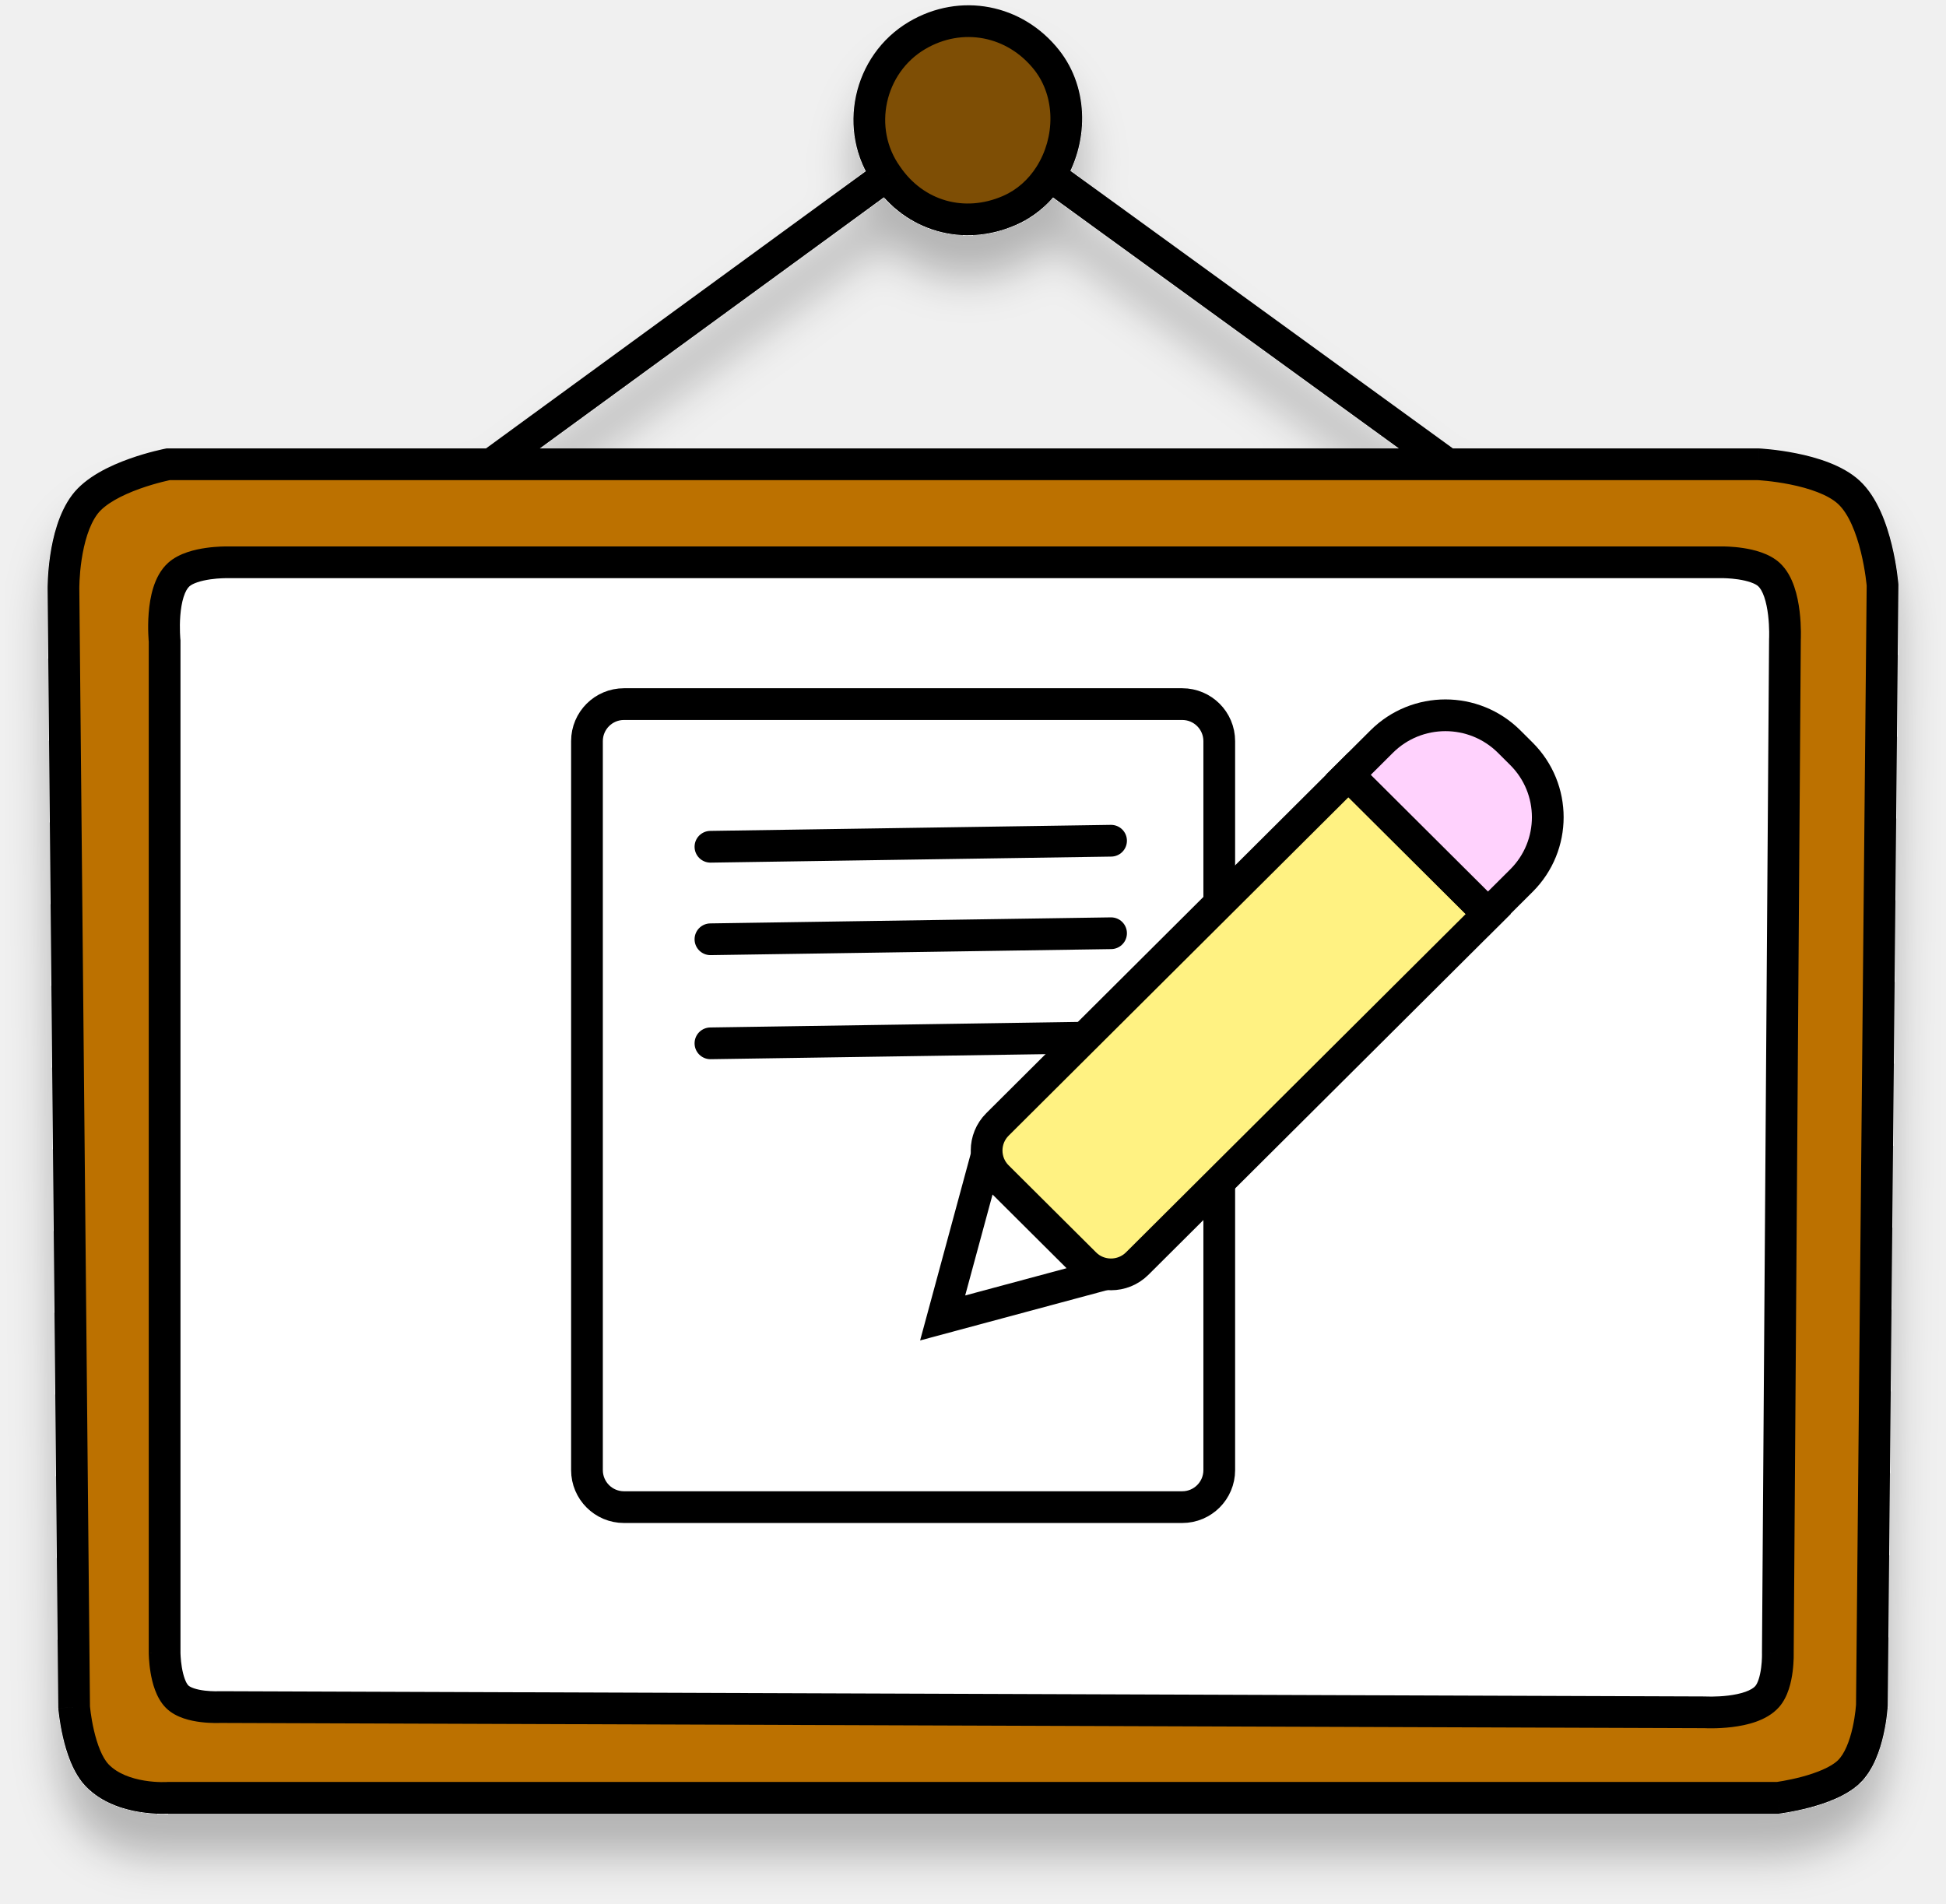
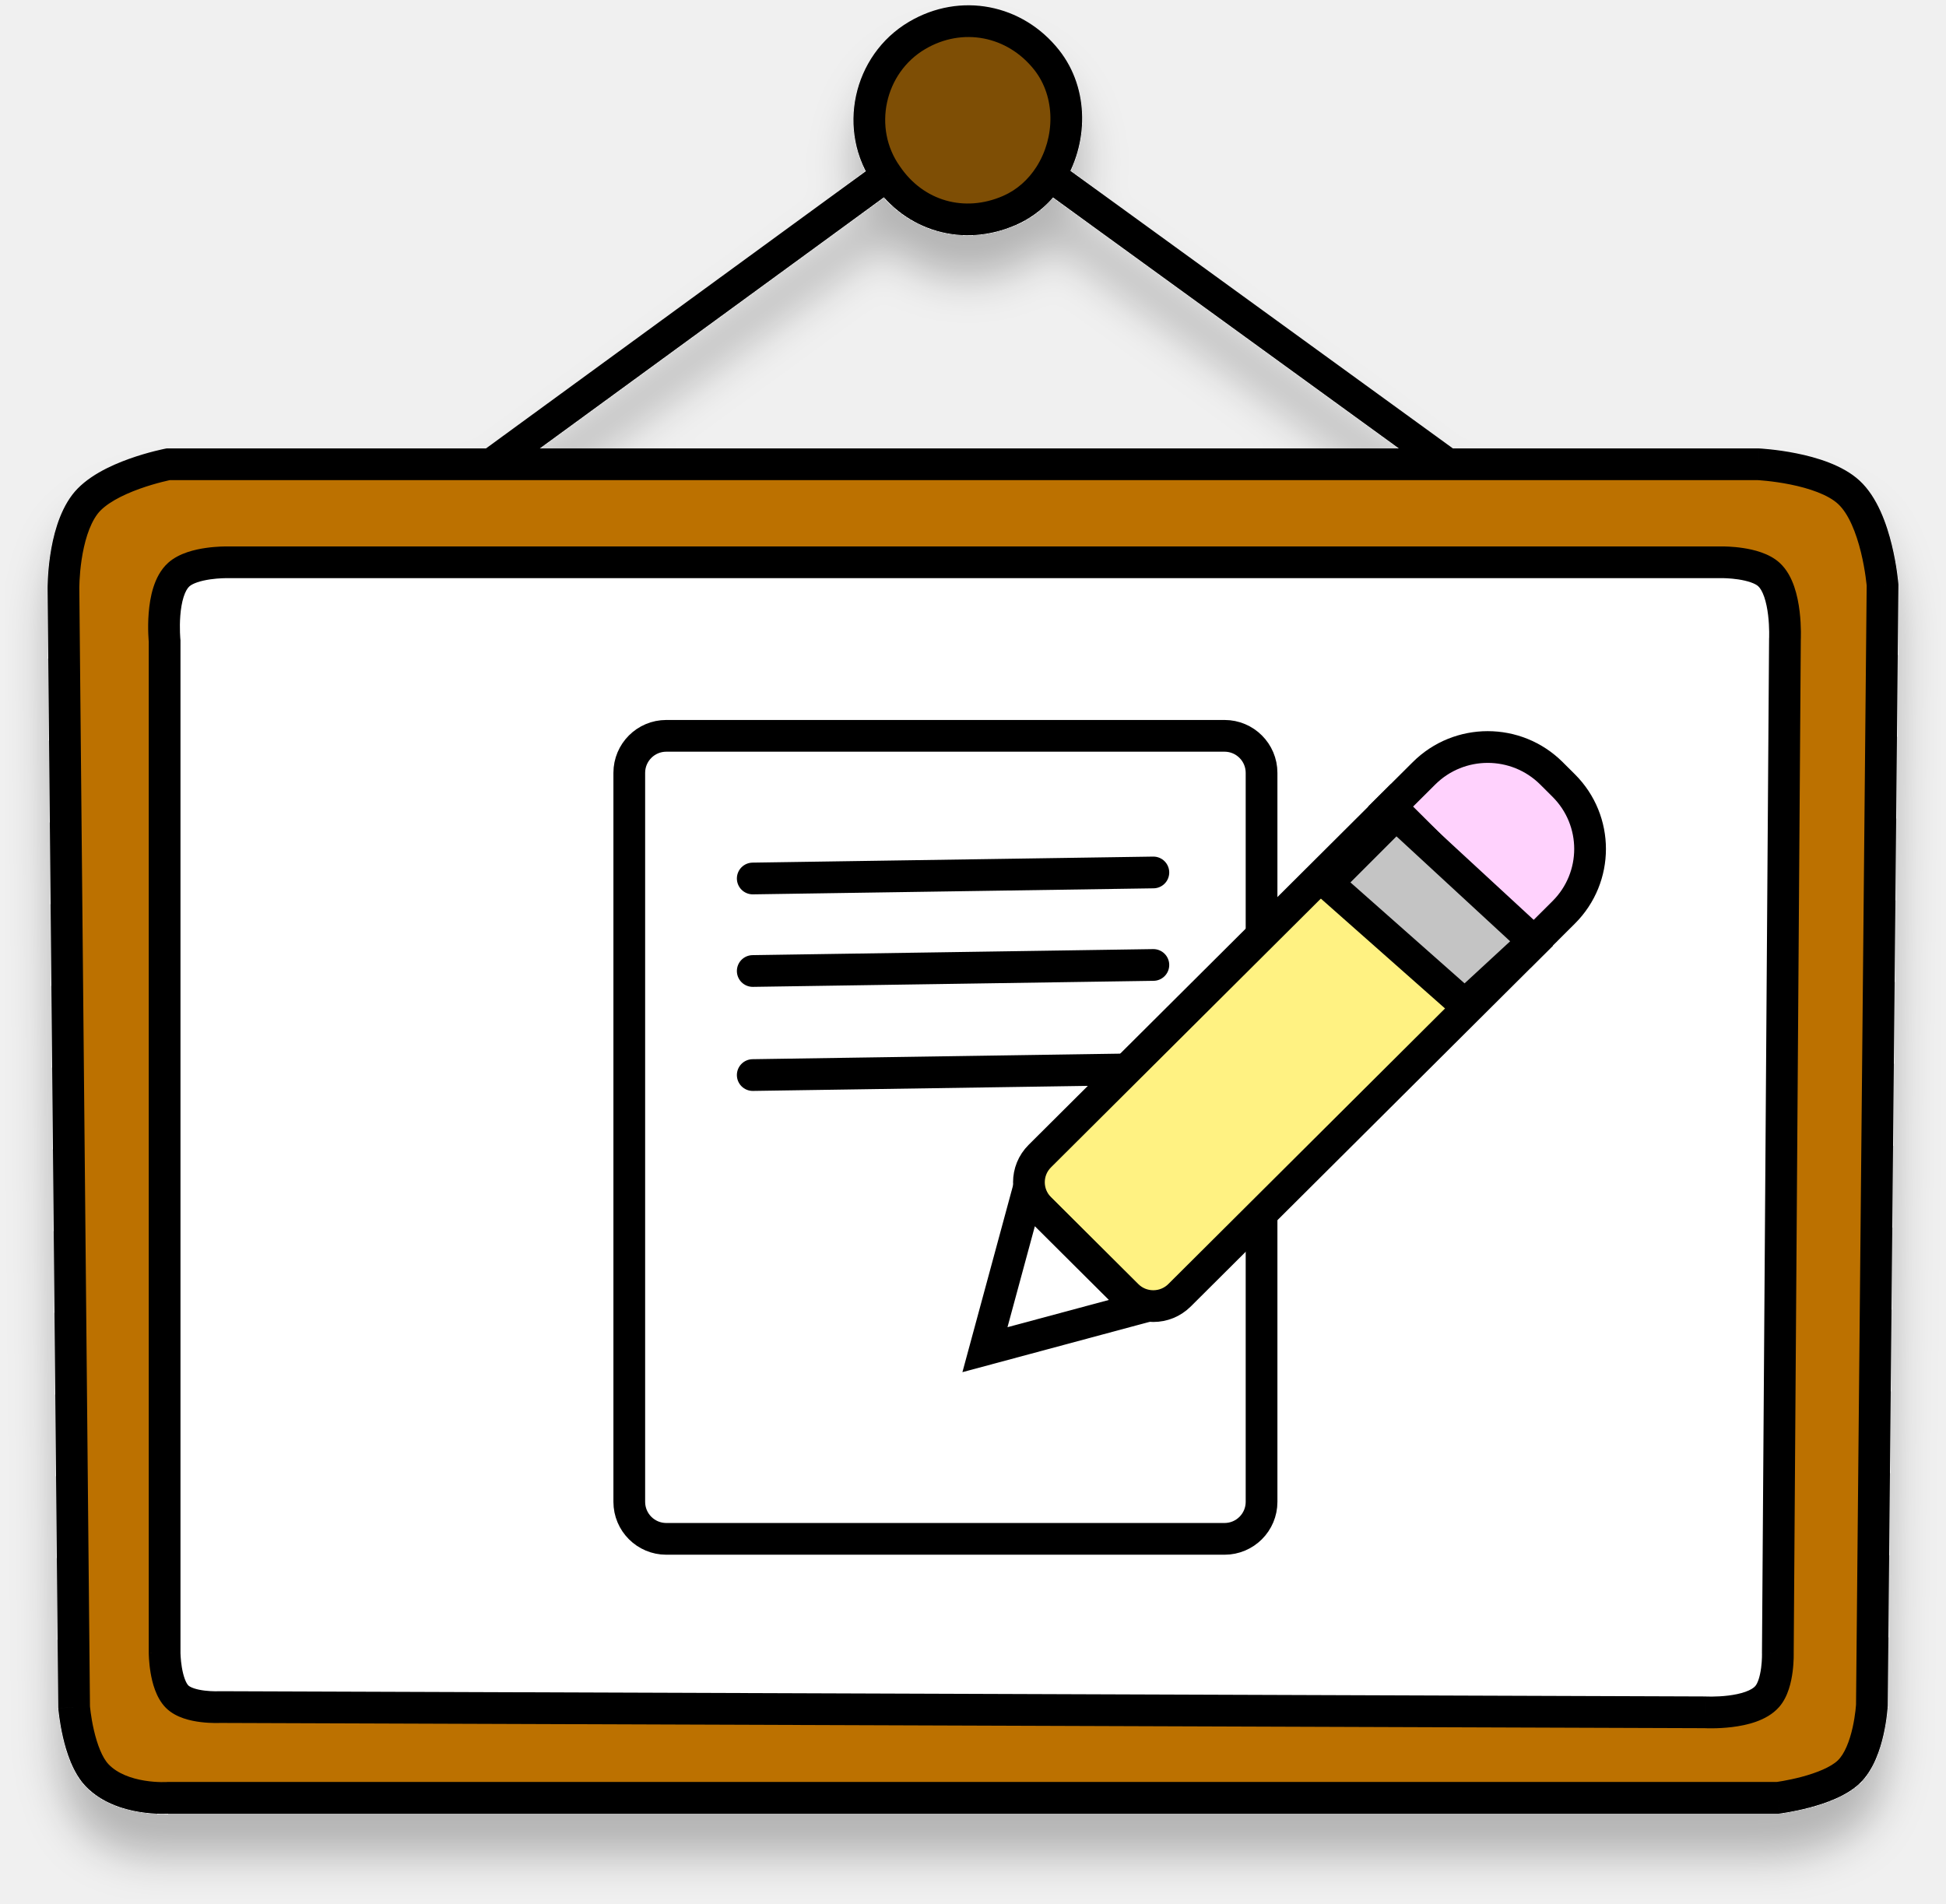
<svg xmlns="http://www.w3.org/2000/svg" width="184" height="180" viewBox="0 0 184 180" fill="none">
  <g filter="url(#filter0_d_271_36)">
    <path fill-rule="evenodd" clip-rule="evenodd" d="M8.014 47.705C5.946 50.457 6 55.649 6 55.649L7.007 161.406C7.007 161.406 7.372 165.969 9.188 167.86C11.541 170.31 15.9 169.986 15.9 169.986H168.1C168.1 169.986 172.881 169.386 174.812 167.529C176.763 165.653 176.993 161.214 176.993 161.214L177.497 108.266L178 55.318C178 55.318 177.505 49.033 174.812 46.546C172.254 44.186 166.254 43.898 166.254 43.898H136.888H46.441H15.901C15.901 43.898 10.025 45.028 8.014 47.705ZM16.907 54.325C15.088 55.952 15.565 60.614 15.565 60.614V156.275C15.565 156.275 15.575 159.231 16.74 160.413C17.869 161.559 20.767 161.406 20.767 161.406L161.22 161.902C161.22 161.902 165.57 162.148 167.093 160.413C168.195 159.156 168.1 156.275 168.1 156.275L168.435 108.362L168.771 60.449C168.771 60.449 169.004 55.925 167.261 54.325C165.969 53.139 162.898 53.166 162.898 53.166H21.438C21.438 53.166 18.262 53.114 16.907 54.325Z" fill="#BC7100" />
    <path d="M15.565 60.614C15.565 60.614 15.088 55.952 16.907 54.325C18.262 53.114 21.438 53.166 21.438 53.166H162.898C162.898 53.166 165.969 53.139 167.261 54.325C169.004 55.925 168.771 60.449 168.771 60.449L168.435 108.362L168.1 156.275C168.1 156.275 168.195 159.156 167.093 160.413C165.57 162.148 161.22 161.902 161.22 161.902L20.767 161.406C20.767 161.406 17.869 161.559 16.74 160.413C15.575 159.231 15.565 156.275 15.565 156.275V60.614Z" fill="white" />
    <path d="M86.714 3.35C82.115 6.064 80.779 12.266 83.862 16.59C86.481 20.448 91.135 21.779 95.44 19.9C97.058 19.195 98.348 18.016 99.259 16.59C101.337 13.339 101.444 8.804 98.964 5.667C95.969 1.879 90.894 0.883 86.714 3.35Z" fill="#7E4E05" />
    <path d="M6 55.649L7.5 55.635L7.5 55.633L6 55.649ZM8.014 47.705L9.213 48.606L9.213 48.606L8.014 47.705ZM15.901 43.898V42.398H15.758L15.617 42.425L15.901 43.898ZM166.254 43.898L166.325 42.4L166.29 42.398H166.254V43.898ZM174.812 46.546L175.829 45.444L174.812 46.546ZM178 55.318L179.5 55.332L179.501 55.266L179.495 55.2L178 55.318ZM176.993 161.214L178.491 161.292L178.493 161.26L178.493 161.228L176.993 161.214ZM174.812 167.529L173.772 166.448L173.772 166.448L174.812 167.529ZM168.1 169.986V171.486H168.193L168.286 171.474L168.1 169.986ZM15.9 169.986V168.486H15.845L15.789 168.49L15.9 169.986ZM9.188 167.86L8.107 168.899L9.188 167.86ZM7.007 161.406L5.507 161.42L5.507 161.473L5.512 161.525L7.007 161.406ZM83.862 16.59L85.103 15.748L85.093 15.733L85.083 15.72L83.862 16.59ZM86.714 3.35L85.952 2.058L86.714 3.35ZM98.964 5.667L100.141 4.737L98.964 5.667ZM95.44 19.9L96.04 21.275L95.44 19.9ZM99.259 16.59L97.995 15.783L99.259 16.59ZM15.565 60.614H17.065V60.537L17.057 60.461L15.565 60.614ZM16.907 54.325L17.907 55.443L16.907 54.325ZM21.438 53.166L21.413 54.666L21.426 54.666H21.438V53.166ZM162.898 53.166V54.666L162.911 54.666L162.898 53.166ZM167.261 54.325L168.275 53.22L168.275 53.22L167.261 54.325ZM168.771 60.449L167.273 60.371L167.271 60.405L167.271 60.438L168.771 60.449ZM168.1 156.275L166.6 156.264L166.599 156.295L166.6 156.325L168.1 156.275ZM167.093 160.413L168.22 161.402L168.22 161.402L167.093 160.413ZM161.22 161.902L161.304 160.404L161.265 160.402L161.225 160.402L161.22 161.902ZM20.767 161.406L20.772 159.906L20.73 159.906L20.688 159.908L20.767 161.406ZM16.74 160.413L15.671 161.465L15.671 161.465L16.74 160.413ZM15.565 156.275H14.065L14.065 156.28L15.565 156.275ZM168.435 108.362L166.935 108.351L166.935 108.351L168.435 108.362ZM177.497 108.266L178.996 108.28L178.996 108.28L177.497 108.266ZM6 55.649C7.5 55.633 7.5 55.634 7.5 55.634C7.5 55.634 7.5 55.634 7.5 55.634C7.5 55.635 7.5 55.635 7.5 55.635C7.5 55.635 7.5 55.635 7.5 55.635C7.5 55.634 7.5 55.632 7.5 55.628C7.5 55.622 7.5 55.61 7.5 55.594C7.5 55.563 7.5 55.513 7.502 55.447C7.504 55.315 7.509 55.118 7.522 54.872C7.547 54.378 7.601 53.693 7.715 52.931C7.952 51.346 8.413 49.672 9.213 48.606L6.815 46.804C5.547 48.491 5.002 50.788 4.748 52.488C4.617 53.368 4.555 54.152 4.526 54.718C4.511 55.001 4.505 55.232 4.502 55.395C4.501 55.476 4.5 55.54 4.5 55.586C4.5 55.609 4.5 55.627 4.5 55.64C4.5 55.647 4.5 55.652 4.5 55.656C4.5 55.658 4.5 55.66 4.5 55.661C4.5 55.662 4.5 55.663 4.5 55.663C4.5 55.664 4.5 55.664 4.5 55.664C4.5 55.664 4.5 55.665 6 55.649ZM9.213 48.606C9.929 47.652 11.515 46.82 13.218 46.21C14.021 45.922 14.771 45.71 15.32 45.571C15.594 45.501 15.815 45.45 15.966 45.417C16.041 45.401 16.098 45.389 16.136 45.381C16.154 45.377 16.168 45.375 16.176 45.373C16.18 45.372 16.183 45.372 16.184 45.371C16.185 45.371 16.185 45.371 16.185 45.371C16.185 45.371 16.185 45.371 16.185 45.371C16.184 45.371 16.184 45.371 16.184 45.371C16.184 45.371 16.184 45.371 15.901 43.898C15.617 42.425 15.617 42.425 15.617 42.425C15.617 42.425 15.616 42.426 15.616 42.426C15.616 42.426 15.615 42.426 15.614 42.426C15.613 42.426 15.611 42.427 15.609 42.427C15.604 42.428 15.599 42.429 15.592 42.43C15.577 42.433 15.558 42.437 15.533 42.442C15.483 42.453 15.412 42.467 15.323 42.487C15.144 42.526 14.891 42.584 14.582 42.663C13.967 42.819 13.122 43.057 12.205 43.386C10.466 44.009 8.109 45.081 6.815 46.804L9.213 48.606ZM166.254 43.898C166.182 45.397 166.182 45.397 166.181 45.397C166.181 45.397 166.181 45.397 166.181 45.397C166.181 45.397 166.181 45.397 166.181 45.397C166.181 45.397 166.181 45.397 166.182 45.397C166.183 45.397 166.186 45.397 166.19 45.397C166.199 45.398 166.213 45.398 166.232 45.4C166.27 45.402 166.329 45.406 166.406 45.411C166.561 45.423 166.79 45.442 167.073 45.472C167.642 45.532 168.424 45.636 169.277 45.807C171.07 46.169 172.844 46.771 173.794 47.649L175.829 45.444C174.222 43.961 171.717 43.239 169.87 42.867C168.903 42.672 168.025 42.556 167.389 42.489C167.07 42.455 166.81 42.433 166.627 42.419C166.535 42.413 166.463 42.408 166.412 42.405C166.386 42.403 166.366 42.402 166.352 42.401C166.344 42.401 166.339 42.401 166.334 42.401C166.332 42.4 166.33 42.4 166.329 42.4C166.328 42.4 166.327 42.4 166.327 42.4C166.326 42.4 166.326 42.4 166.326 42.4C166.326 42.4 166.325 42.4 166.254 43.898ZM173.794 47.649C174.789 48.567 175.506 50.369 175.959 52.221C176.174 53.102 176.312 53.914 176.395 54.506C176.437 54.802 176.465 55.04 176.482 55.202C176.49 55.283 176.496 55.344 176.5 55.384C176.502 55.404 176.503 55.418 176.504 55.427C176.504 55.431 176.505 55.434 176.505 55.436C176.505 55.437 176.505 55.437 176.505 55.437C176.505 55.437 176.505 55.437 176.505 55.437C176.505 55.437 176.505 55.436 176.505 55.436C176.505 55.436 176.505 55.436 178 55.318C179.495 55.2 179.495 55.2 179.495 55.2C179.495 55.2 179.495 55.199 179.495 55.199C179.495 55.198 179.495 55.198 179.495 55.197C179.495 55.195 179.495 55.194 179.495 55.191C179.494 55.187 179.494 55.18 179.493 55.173C179.492 55.158 179.49 55.136 179.488 55.11C179.483 55.056 179.475 54.98 179.465 54.885C179.445 54.693 179.413 54.421 179.366 54.088C179.273 53.425 179.118 52.51 178.873 51.508C178.405 49.596 177.528 47.013 175.829 45.444L173.794 47.649ZM176.993 161.214C175.495 161.137 175.495 161.136 175.495 161.136C175.495 161.136 175.495 161.136 175.495 161.136C175.495 161.135 175.495 161.135 175.495 161.135C175.495 161.135 175.495 161.135 175.495 161.135C175.495 161.135 175.495 161.137 175.495 161.139C175.495 161.144 175.494 161.154 175.493 161.166C175.491 161.192 175.489 161.233 175.484 161.288C175.475 161.397 175.46 161.56 175.437 161.763C175.389 162.171 175.307 162.731 175.171 163.34C174.879 164.64 174.408 165.836 173.772 166.448L175.851 168.61C177.167 167.346 177.787 165.384 178.098 163.996C178.263 163.261 178.36 162.594 178.416 162.111C178.445 161.869 178.463 161.67 178.474 161.529C178.48 161.459 178.484 161.403 178.487 161.363C178.488 161.342 178.489 161.326 178.49 161.315C178.49 161.309 178.49 161.304 178.491 161.3C178.491 161.298 178.491 161.296 178.491 161.295C178.491 161.294 178.491 161.294 178.491 161.293C178.491 161.293 178.491 161.293 178.491 161.292C178.491 161.292 178.491 161.292 176.993 161.214ZM173.772 166.448C173.108 167.087 171.769 167.626 170.346 168.004C169.678 168.182 169.063 168.306 168.614 168.386C168.39 168.426 168.21 168.455 168.088 168.473C168.027 168.482 167.981 168.488 167.951 168.492C167.936 168.494 167.925 168.496 167.919 168.497C167.915 168.497 167.913 168.497 167.912 168.498C167.912 168.498 167.912 168.498 167.912 168.498C167.912 168.498 167.912 168.498 167.912 168.498C167.912 168.498 167.912 168.498 167.912 168.498C167.913 168.498 167.913 168.498 168.1 169.986C168.286 171.474 168.287 171.474 168.287 171.474C168.287 171.474 168.287 171.474 168.287 171.474C168.288 171.474 168.288 171.474 168.289 171.474C168.29 171.474 168.292 171.473 168.294 171.473C168.297 171.473 168.302 171.472 168.308 171.471C168.32 171.47 168.336 171.468 168.357 171.465C168.398 171.459 168.456 171.451 168.53 171.44C168.677 171.418 168.885 171.385 169.14 171.34C169.648 171.249 170.348 171.108 171.117 170.903C172.568 170.518 174.585 169.828 175.851 168.61L173.772 166.448ZM168.1 168.486H15.9V171.486H168.1V168.486ZM15.9 169.986C15.789 168.49 15.79 168.49 15.79 168.49C15.79 168.49 15.791 168.49 15.791 168.49C15.791 168.49 15.792 168.49 15.792 168.49C15.793 168.49 15.793 168.49 15.793 168.49C15.793 168.49 15.793 168.49 15.791 168.49C15.788 168.49 15.78 168.491 15.769 168.491C15.747 168.492 15.71 168.494 15.659 168.496C15.558 168.499 15.404 168.502 15.209 168.498C14.817 168.491 14.273 168.46 13.668 168.361C12.414 168.157 11.117 167.703 10.27 166.821L8.107 168.899C9.613 170.467 11.672 171.076 13.186 171.322C13.965 171.449 14.657 171.489 15.156 171.498C15.407 171.502 15.611 171.499 15.758 171.494C15.831 171.492 15.89 171.489 15.933 171.487C15.954 171.485 15.972 171.484 15.985 171.484C15.991 171.483 15.997 171.483 16.001 171.482C16.004 171.482 16.006 171.482 16.007 171.482C16.008 171.482 16.009 171.482 16.01 171.482C16.01 171.482 16.011 171.482 16.011 171.482C16.011 171.482 16.012 171.482 15.9 169.986ZM10.27 166.821C9.667 166.194 9.191 164.94 8.878 163.586C8.731 162.953 8.637 162.37 8.578 161.945C8.549 161.733 8.53 161.563 8.518 161.448C8.512 161.391 8.508 161.348 8.505 161.32C8.504 161.306 8.503 161.296 8.502 161.291C8.502 161.288 8.502 161.286 8.502 161.285C8.502 161.285 8.502 161.285 8.502 161.285C8.502 161.285 8.502 161.285 8.502 161.285C8.502 161.285 8.502 161.286 8.502 161.286C8.502 161.286 8.502 161.286 7.007 161.406C5.512 161.525 5.512 161.526 5.512 161.526C5.512 161.526 5.512 161.526 5.512 161.527C5.512 161.527 5.512 161.528 5.512 161.528C5.512 161.529 5.512 161.531 5.512 161.533C5.513 161.537 5.513 161.541 5.513 161.547C5.514 161.559 5.516 161.575 5.518 161.595C5.521 161.635 5.527 161.691 5.534 161.763C5.549 161.905 5.572 162.106 5.606 162.352C5.673 162.841 5.783 163.517 5.955 164.262C6.279 165.662 6.893 167.636 8.107 168.899L10.27 166.821ZM8.507 161.391L7.5 55.635L4.5 55.663L5.507 161.42L8.507 161.391ZM15.901 45.398H46.441V42.398H15.901V45.398ZM46.441 43.898C47.325 45.11 47.325 45.11 47.326 45.11C47.326 45.11 47.326 45.109 47.326 45.109C47.327 45.109 47.328 45.108 47.33 45.107C47.332 45.105 47.336 45.102 47.342 45.098C47.353 45.09 47.369 45.078 47.391 45.062C47.435 45.03 47.5 44.983 47.585 44.92C47.756 44.796 48.008 44.612 48.334 44.374C48.986 43.898 49.934 43.206 51.117 42.343C53.484 40.616 56.791 38.202 60.556 35.455C68.084 29.961 77.439 23.134 84.746 17.802L82.977 15.379C75.671 20.711 66.315 27.538 58.787 33.032C55.023 35.779 51.715 38.193 49.349 39.919C48.166 40.783 47.218 41.475 46.565 41.951C46.239 42.189 45.987 42.373 45.817 42.497C45.731 42.559 45.666 42.607 45.623 42.639C45.601 42.654 45.584 42.667 45.574 42.675C45.568 42.679 45.564 42.682 45.561 42.684C45.56 42.685 45.559 42.685 45.558 42.686C45.558 42.686 45.557 42.686 45.557 42.687C45.557 42.687 45.557 42.687 46.441 43.898ZM85.083 15.72C82.516 12.119 83.627 6.914 87.477 4.642L85.952 2.058C80.603 5.215 79.042 12.414 82.64 17.461L85.083 15.72ZM87.477 4.642C91 2.563 95.249 3.388 97.787 6.597L100.141 4.737C96.688 0.37 90.788 -0.796 85.952 2.058L87.477 4.642ZM94.84 18.526C91.189 20.118 87.312 19.002 85.103 15.748L82.621 17.433C85.65 21.895 91.08 23.439 96.04 21.275L94.84 18.526ZM97.787 6.597C99.814 9.161 99.78 12.989 97.995 15.783L100.523 17.398C102.894 13.689 103.073 8.446 100.141 4.737L97.787 6.597ZM97.995 15.783C97.228 16.983 96.159 17.951 94.84 18.526L96.04 21.275C97.956 20.439 99.468 19.049 100.523 17.398L97.995 15.783ZM46.441 45.398H136.888V42.398H46.441V45.398ZM136.888 45.398H166.254V42.398H136.888V45.398ZM98.378 17.804L136.007 45.112L137.769 42.684L100.14 15.376L98.378 17.804ZM15.565 60.614C17.057 60.461 17.057 60.462 17.057 60.462C17.057 60.462 17.057 60.462 17.057 60.462C17.057 60.462 17.057 60.463 17.057 60.463C17.057 60.463 17.057 60.463 17.057 60.463C17.057 60.462 17.057 60.461 17.057 60.458C17.056 60.453 17.055 60.443 17.054 60.429C17.052 60.402 17.048 60.359 17.044 60.302C17.036 60.187 17.025 60.018 17.018 59.807C17.003 59.384 17.001 58.81 17.049 58.198C17.098 57.579 17.195 56.966 17.36 56.447C17.529 55.913 17.731 55.6 17.907 55.443L15.908 53.207C15.174 53.863 14.753 54.743 14.5 55.541C14.242 56.353 14.118 57.212 14.059 57.962C13.999 58.718 14.002 59.412 14.02 59.913C14.029 60.165 14.041 60.372 14.052 60.519C14.057 60.593 14.062 60.651 14.066 60.693C14.068 60.714 14.069 60.731 14.07 60.743C14.071 60.749 14.072 60.755 14.072 60.758C14.072 60.76 14.072 60.762 14.072 60.764C14.073 60.764 14.073 60.765 14.073 60.765C14.073 60.766 14.073 60.766 14.073 60.766C14.073 60.767 14.073 60.767 15.565 60.614ZM17.907 55.443C18.225 55.159 18.956 54.911 19.894 54.776C20.314 54.716 20.703 54.688 20.987 54.676C21.128 54.669 21.24 54.667 21.315 54.666C21.352 54.666 21.38 54.666 21.397 54.666C21.405 54.666 21.411 54.666 21.414 54.666C21.415 54.666 21.416 54.666 21.416 54.666C21.416 54.666 21.416 54.666 21.415 54.666C21.415 54.666 21.415 54.666 21.415 54.666C21.414 54.666 21.414 54.666 21.414 54.666C21.414 54.666 21.413 54.666 21.438 53.166C21.463 51.667 21.463 51.667 21.462 51.667C21.462 51.667 21.462 51.667 21.462 51.667C21.461 51.667 21.461 51.666 21.46 51.666C21.459 51.666 21.457 51.666 21.456 51.666C21.453 51.666 21.449 51.666 21.444 51.666C21.435 51.666 21.423 51.666 21.408 51.666C21.378 51.666 21.336 51.666 21.283 51.667C21.179 51.668 21.033 51.671 20.855 51.679C20.501 51.694 20.01 51.729 19.468 51.807C18.479 51.949 16.945 52.28 15.908 53.207L17.907 55.443ZM21.438 54.666H162.898V51.666H21.438V54.666ZM162.898 53.166C162.911 54.666 162.911 54.666 162.91 54.666C162.91 54.666 162.91 54.666 162.91 54.666C162.91 54.666 162.909 54.666 162.909 54.666C162.909 54.666 162.909 54.666 162.909 54.666C162.908 54.666 162.909 54.666 162.91 54.666C162.913 54.666 162.918 54.666 162.926 54.666C162.943 54.666 162.969 54.667 163.005 54.667C163.077 54.669 163.185 54.672 163.32 54.679C163.593 54.693 163.966 54.723 164.369 54.784C165.273 54.922 165.959 55.166 166.246 55.43L168.275 53.22C167.271 52.298 165.775 51.963 164.82 51.818C164.294 51.738 163.819 51.7 163.475 51.683C163.303 51.674 163.161 51.67 163.059 51.668C163.009 51.667 162.968 51.666 162.938 51.666C162.924 51.666 162.912 51.666 162.903 51.666C162.898 51.666 162.894 51.666 162.891 51.666C162.89 51.666 162.888 51.666 162.887 51.666C162.887 51.666 162.886 51.666 162.886 51.666C162.885 51.666 162.885 51.666 162.885 51.666C162.885 51.666 162.884 51.666 162.898 53.166ZM166.246 55.43C166.424 55.593 166.631 55.914 166.814 56.445C166.99 56.959 167.108 57.562 167.18 58.166C167.252 58.763 167.275 59.323 167.28 59.735C167.283 59.94 167.28 60.105 167.278 60.216C167.276 60.272 167.275 60.313 167.274 60.34C167.274 60.353 167.273 60.363 167.273 60.368C167.273 60.371 167.273 60.372 167.273 60.373C167.273 60.373 167.273 60.373 167.273 60.373C167.273 60.373 167.273 60.373 167.273 60.372C167.273 60.372 167.273 60.372 167.273 60.372C167.273 60.372 167.273 60.371 168.771 60.449C170.269 60.526 170.269 60.525 170.269 60.525C170.269 60.525 170.269 60.525 170.269 60.524C170.269 60.524 170.269 60.523 170.269 60.523C170.269 60.521 170.269 60.52 170.269 60.518C170.269 60.514 170.27 60.509 170.27 60.503C170.27 60.491 170.271 60.475 170.272 60.455C170.273 60.414 170.275 60.357 170.277 60.286C170.28 60.144 170.283 59.943 170.28 59.699C170.274 59.213 170.247 58.541 170.159 57.808C170.072 57.081 169.92 56.253 169.65 55.469C169.386 54.701 168.969 53.857 168.275 53.22L166.246 55.43ZM168.1 156.275C166.6 156.325 166.6 156.324 166.6 156.324C166.6 156.324 166.6 156.324 166.6 156.324C166.6 156.323 166.6 156.323 166.6 156.323C166.6 156.322 166.6 156.322 166.6 156.322C166.6 156.322 166.6 156.322 166.6 156.323C166.6 156.326 166.601 156.33 166.601 156.338C166.601 156.352 166.601 156.377 166.602 156.41C166.602 156.476 166.601 156.576 166.598 156.702C166.591 156.956 166.571 157.303 166.522 157.679C166.412 158.526 166.197 159.159 165.965 159.423L168.22 161.402C169.091 160.41 169.379 158.973 169.497 158.066C169.562 157.565 169.587 157.113 169.597 156.788C169.601 156.624 169.602 156.489 169.601 156.393C169.601 156.345 169.601 156.306 169.6 156.277C169.6 156.263 169.599 156.252 169.599 156.243C169.599 156.239 169.599 156.235 169.599 156.232C169.599 156.231 169.599 156.229 169.599 156.228C169.599 156.228 169.599 156.227 169.599 156.227C169.599 156.226 169.599 156.226 169.599 156.226C169.599 156.226 169.599 156.225 168.1 156.275ZM165.965 159.423C165.819 159.59 165.527 159.788 165.031 159.964C164.548 160.136 163.979 160.249 163.404 160.319C162.836 160.388 162.302 160.41 161.909 160.413C161.714 160.415 161.556 160.413 161.451 160.41C161.398 160.408 161.358 160.407 161.333 160.406C161.32 160.405 161.312 160.405 161.307 160.405C161.304 160.404 161.303 160.404 161.303 160.404C161.302 160.404 161.302 160.404 161.303 160.404C161.303 160.404 161.303 160.404 161.303 160.404C161.303 160.404 161.304 160.404 161.304 160.404C161.304 160.404 161.304 160.404 161.22 161.902C161.135 163.4 161.135 163.4 161.135 163.4C161.136 163.4 161.136 163.4 161.136 163.4C161.137 163.4 161.137 163.4 161.138 163.4C161.139 163.4 161.141 163.4 161.143 163.4C161.147 163.4 161.151 163.401 161.157 163.401C161.169 163.401 161.185 163.402 161.205 163.403C161.244 163.405 161.299 163.407 161.368 163.409C161.506 163.412 161.701 163.416 161.937 163.413C162.407 163.409 163.057 163.384 163.766 163.297C164.469 163.212 165.273 163.062 166.035 162.791C166.782 162.525 167.605 162.103 168.22 161.402L165.965 159.423ZM161.225 160.402L20.772 159.906L20.762 162.906L161.214 163.402L161.225 160.402ZM20.767 161.406C20.688 159.908 20.688 159.908 20.688 159.908C20.688 159.908 20.689 159.908 20.689 159.908C20.689 159.908 20.689 159.908 20.69 159.908C20.69 159.908 20.69 159.908 20.691 159.908C20.691 159.908 20.69 159.908 20.689 159.908C20.687 159.908 20.683 159.908 20.675 159.908C20.661 159.909 20.637 159.91 20.604 159.91C20.539 159.912 20.439 159.913 20.315 159.912C20.064 159.909 19.722 159.894 19.358 159.85C18.987 159.805 18.629 159.734 18.33 159.632C18.018 159.525 17.865 159.418 17.808 159.36L15.671 161.465C16.179 161.981 16.812 162.284 17.361 162.471C17.923 162.663 18.501 162.768 18.996 162.828C19.497 162.889 19.951 162.908 20.278 162.912C20.443 162.914 20.579 162.912 20.676 162.91C20.725 162.908 20.764 162.907 20.793 162.906C20.807 162.905 20.819 162.905 20.828 162.905C20.832 162.904 20.836 162.904 20.839 162.904C20.841 162.904 20.842 162.904 20.843 162.904C20.844 162.904 20.845 162.904 20.845 162.904C20.845 162.904 20.846 162.904 20.846 162.904C20.846 162.904 20.846 162.904 20.767 161.406ZM17.808 159.36C17.582 159.13 17.34 158.519 17.195 157.653C17.132 157.273 17.099 156.918 17.082 156.658C17.073 156.529 17.069 156.426 17.067 156.358C17.066 156.324 17.066 156.299 17.065 156.284C17.065 156.276 17.065 156.271 17.065 156.269C17.065 156.268 17.065 156.267 17.065 156.267C17.065 156.267 17.065 156.268 17.065 156.268C17.065 156.268 17.065 156.268 17.065 156.269C17.065 156.269 17.065 156.269 17.065 156.269C17.065 156.269 17.065 156.27 15.565 156.275C14.065 156.28 14.065 156.28 14.065 156.281C14.065 156.281 14.065 156.281 14.065 156.281C14.065 156.282 14.065 156.282 14.065 156.283C14.065 156.284 14.065 156.285 14.065 156.287C14.065 156.29 14.065 156.294 14.065 156.298C14.065 156.307 14.065 156.319 14.066 156.333C14.066 156.362 14.067 156.401 14.069 156.45C14.072 156.548 14.077 156.686 14.088 156.852C14.109 157.183 14.152 157.642 14.236 158.148C14.388 159.055 14.733 160.513 15.671 161.465L17.808 159.36ZM17.065 156.275V60.614H14.065V156.275H17.065ZM167.271 60.438L166.935 108.351L169.935 108.372L170.271 60.459L167.271 60.438ZM166.935 108.351L166.6 156.264L169.6 156.285L169.935 108.372L166.935 108.351ZM176.5 55.304L175.997 108.252L178.996 108.28L179.5 55.332L176.5 55.304ZM175.997 108.252L175.493 161.2L178.493 161.228L178.996 108.28L175.997 108.252Z" fill="black" />
  </g>
-   <rect x="55.5" y="66.574" width="59.784" height="75.927" rx="3.5" fill="white" stroke="black" stroke-width="3" />
-   <path d="M67.174 80.062L105.054 79.492" stroke="black" stroke-width="3" stroke-linecap="round" />
-   <path d="M67.174 88.809L105.054 88.238" stroke="black" stroke-width="3" stroke-linecap="round" />
-   <path d="M67.174 98.648L105.054 98.077" stroke="black" stroke-width="3" stroke-linecap="round" />
-   <path d="M94.315 106.313L127.506 73.258L140.718 86.416L107.527 119.471C106.157 120.835 103.936 120.835 102.567 119.471L94.315 111.253C92.945 109.889 92.945 107.677 94.315 106.313Z" fill="#FFF282" stroke="black" stroke-width="3" />
-   <path d="M127.487 73.262L130.646 70.115C133.972 66.803 139.365 66.803 142.692 70.115L143.852 71.27C147.178 74.583 147.178 79.954 143.852 83.266L140.692 86.413L127.487 73.262Z" fill="#FFD2FD" stroke="black" stroke-width="3" />
-   <path d="M103.749 120.684L89.13 124.614L93.077 110.056L103.749 120.684Z" fill="white" stroke="black" stroke-width="3" />
+   <rect x="59.5" y="69.574" width="59.784" height="75.927" rx="3.5" fill="white" stroke="black" stroke-width="3" />
+   <path d="M71.174 83.062L109.054 82.492" stroke="black" stroke-width="3" stroke-linecap="round" />
+   <path d="M71.174 91.809L109.054 91.238" stroke="black" stroke-width="3" stroke-linecap="round" />
+   <path d="M71.174 101.648L109.054 101.077" stroke="black" stroke-width="3" stroke-linecap="round" />
+   <path d="M98.315 109.313L131.506 76.258L144.718 89.416L111.527 122.471C110.157 123.835 107.936 123.835 106.567 122.471L98.315 114.253C96.945 112.889 96.945 110.677 98.315 109.313Z" fill="#FFF282" stroke="black" stroke-width="3" />
+   <path d="M131.487 76.262L134.646 73.115C137.972 69.803 143.365 69.803 146.691 73.115L147.851 74.27C151.178 77.583 151.178 82.954 147.851 86.266L144.692 89.413L131.487 76.262Z" fill="#FFD2FD" stroke="black" stroke-width="3" />
+   <path d="M107.749 123.684L93.13 127.614L97.077 113.056L107.749 123.684Z" fill="white" stroke="black" stroke-width="3" />
+   <path d="M125.5 83.5L138.5 95L145 89L132 77L125.5 83.5Z" fill="#C4C4C4" stroke="black" stroke-width="3" />
  <defs>
-     <filter id="filter0_d_271_36" x="0.5" y="0.5" width="183.001" height="179" filterUnits="userSpaceOnUse" color-interpolation-filters="sRGB">
+     <filter id="filter0_d_271_36" x="0.5" y="0.5" width="183" height="179" filterUnits="userSpaceOnUse" color-interpolation-filters="sRGB">
      <feFlood flood-opacity="0" result="BackgroundImageFix" />
      <feColorMatrix in="SourceAlpha" type="matrix" values="0 0 0 0 0 0 0 0 0 0 0 0 0 0 0 0 0 0 127 0" result="hardAlpha" />
      <feOffset dy="4" />
      <feGaussianBlur stdDeviation="2" />
      <feComposite in2="hardAlpha" operator="out" />
      <feColorMatrix type="matrix" values="0 0 0 0 0 0 0 0 0 0 0 0 0 0 0 0 0 0 0.25 0" />
      <feBlend mode="normal" in2="BackgroundImageFix" result="effect1_dropShadow_271_36" />
      <feBlend mode="normal" in="SourceGraphic" in2="effect1_dropShadow_271_36" result="shape" />
    </filter>
  </defs>
</svg>
